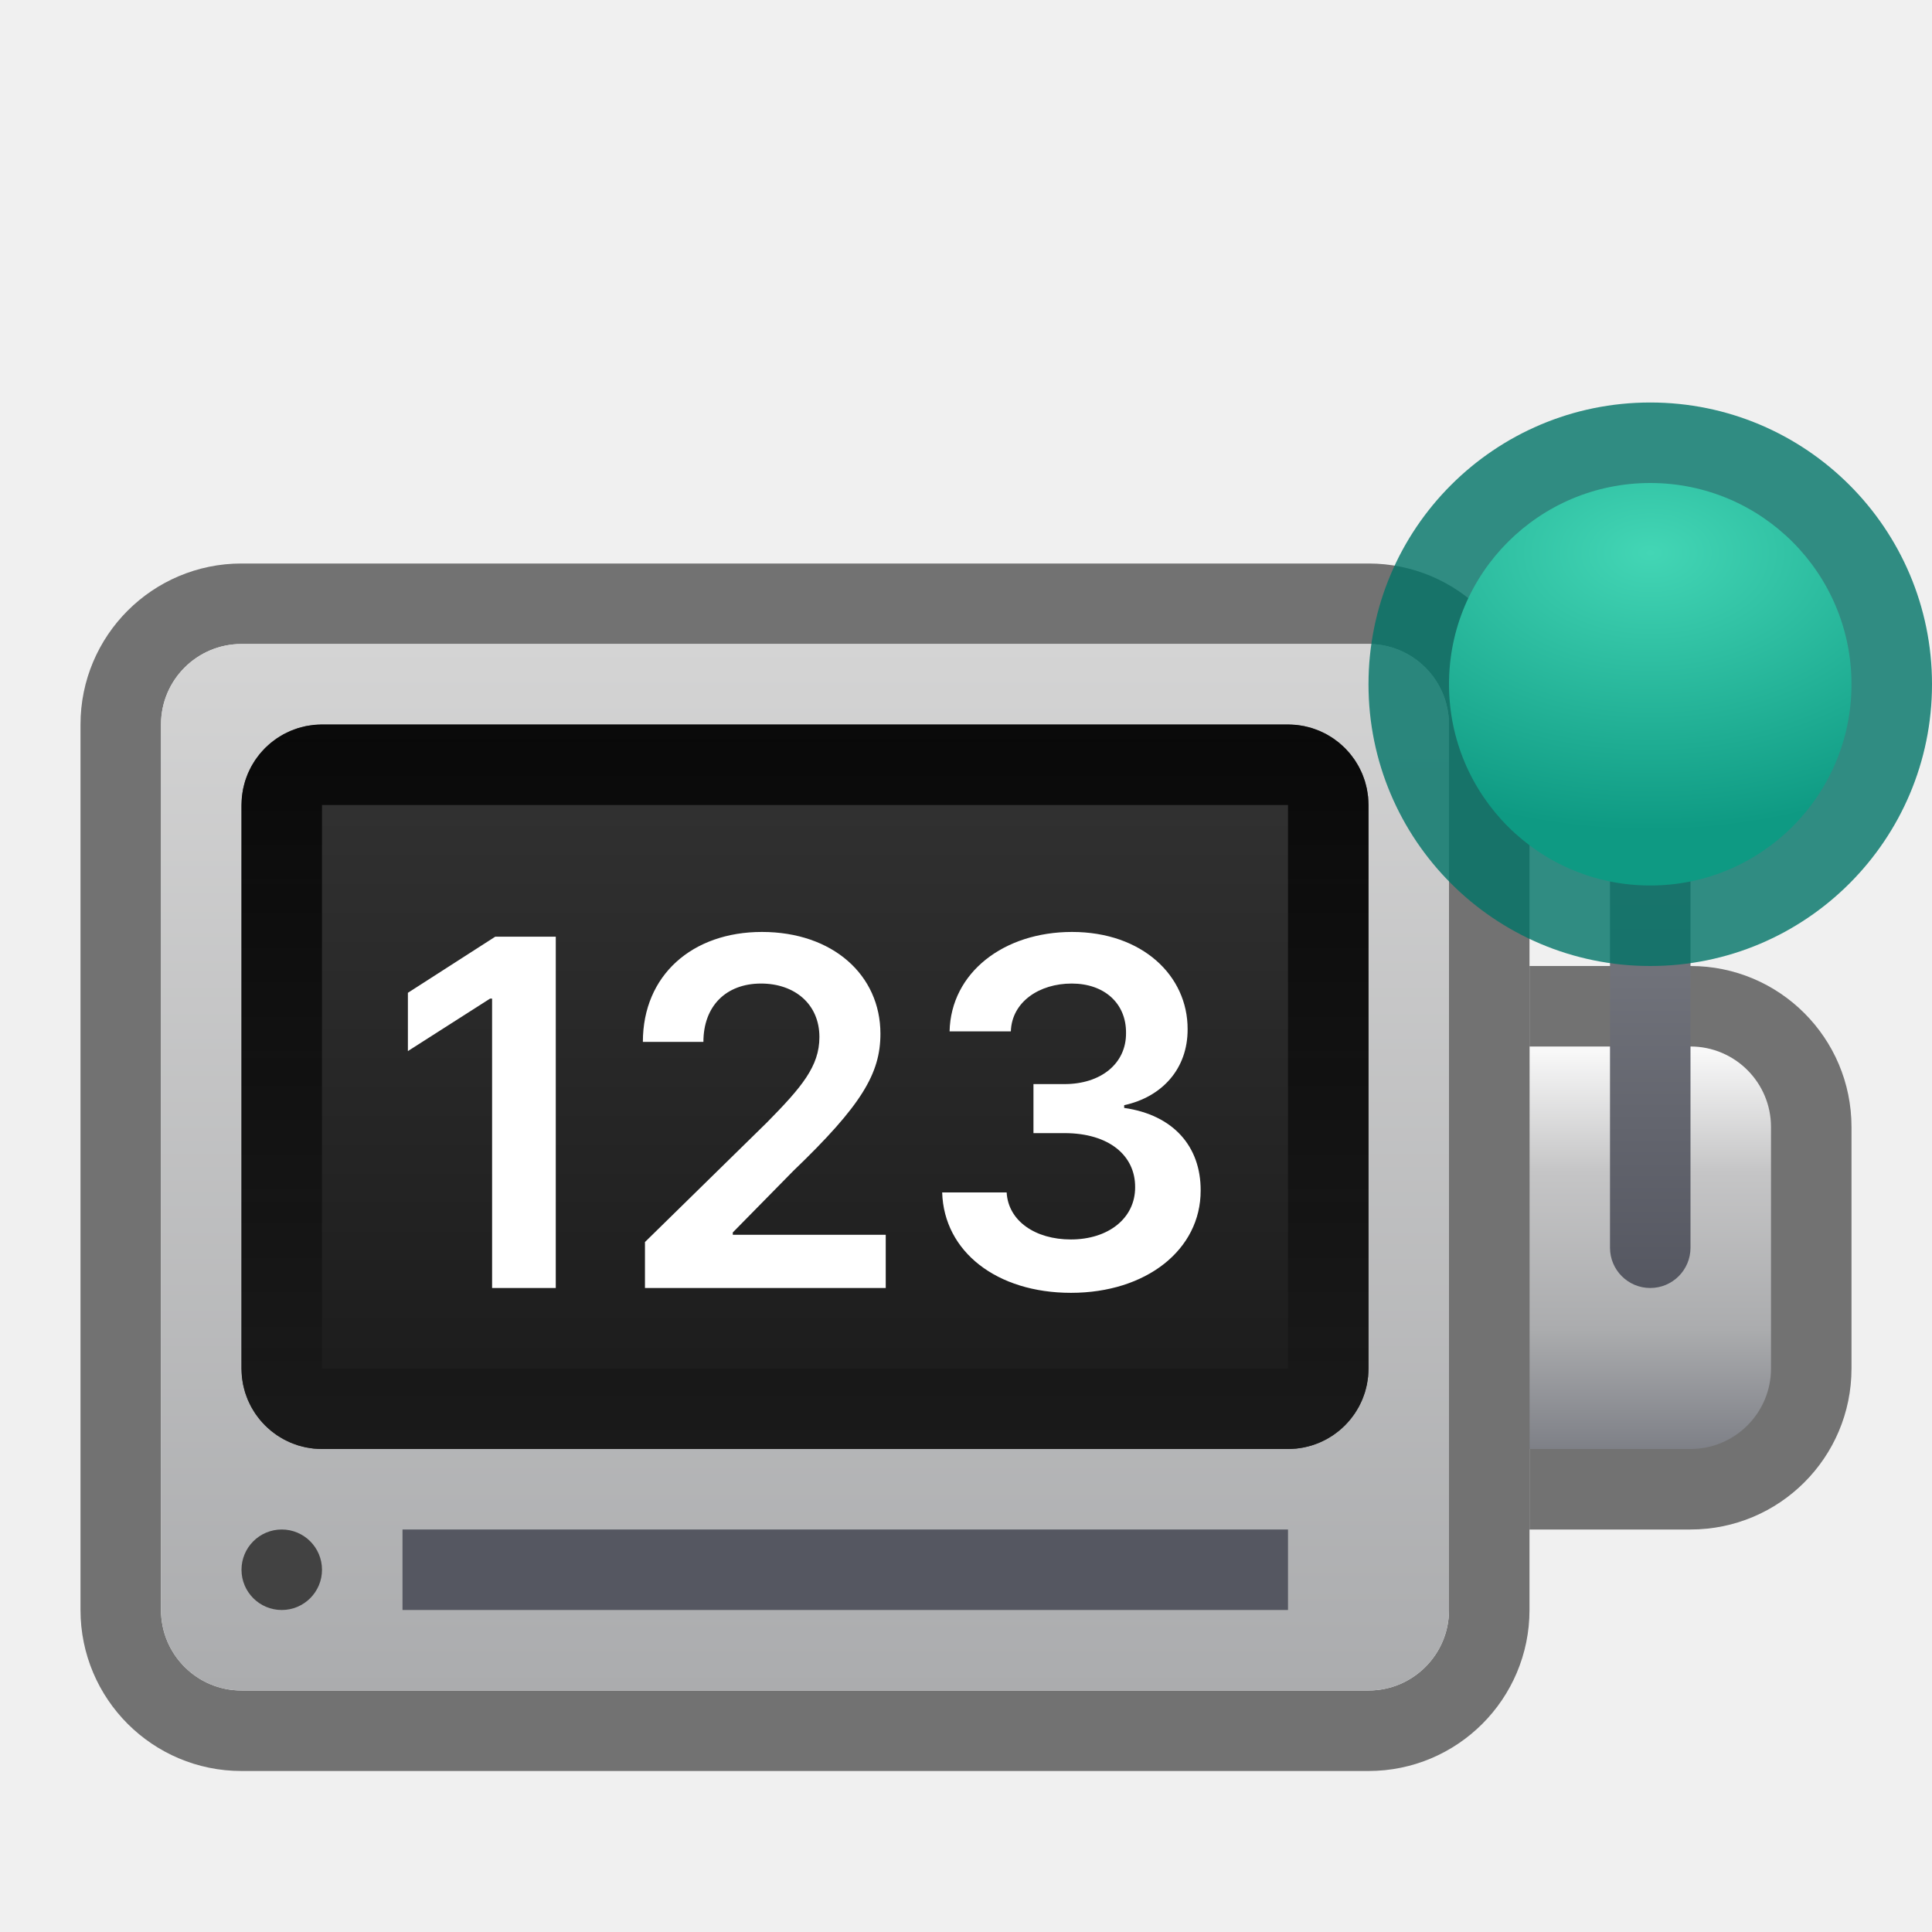
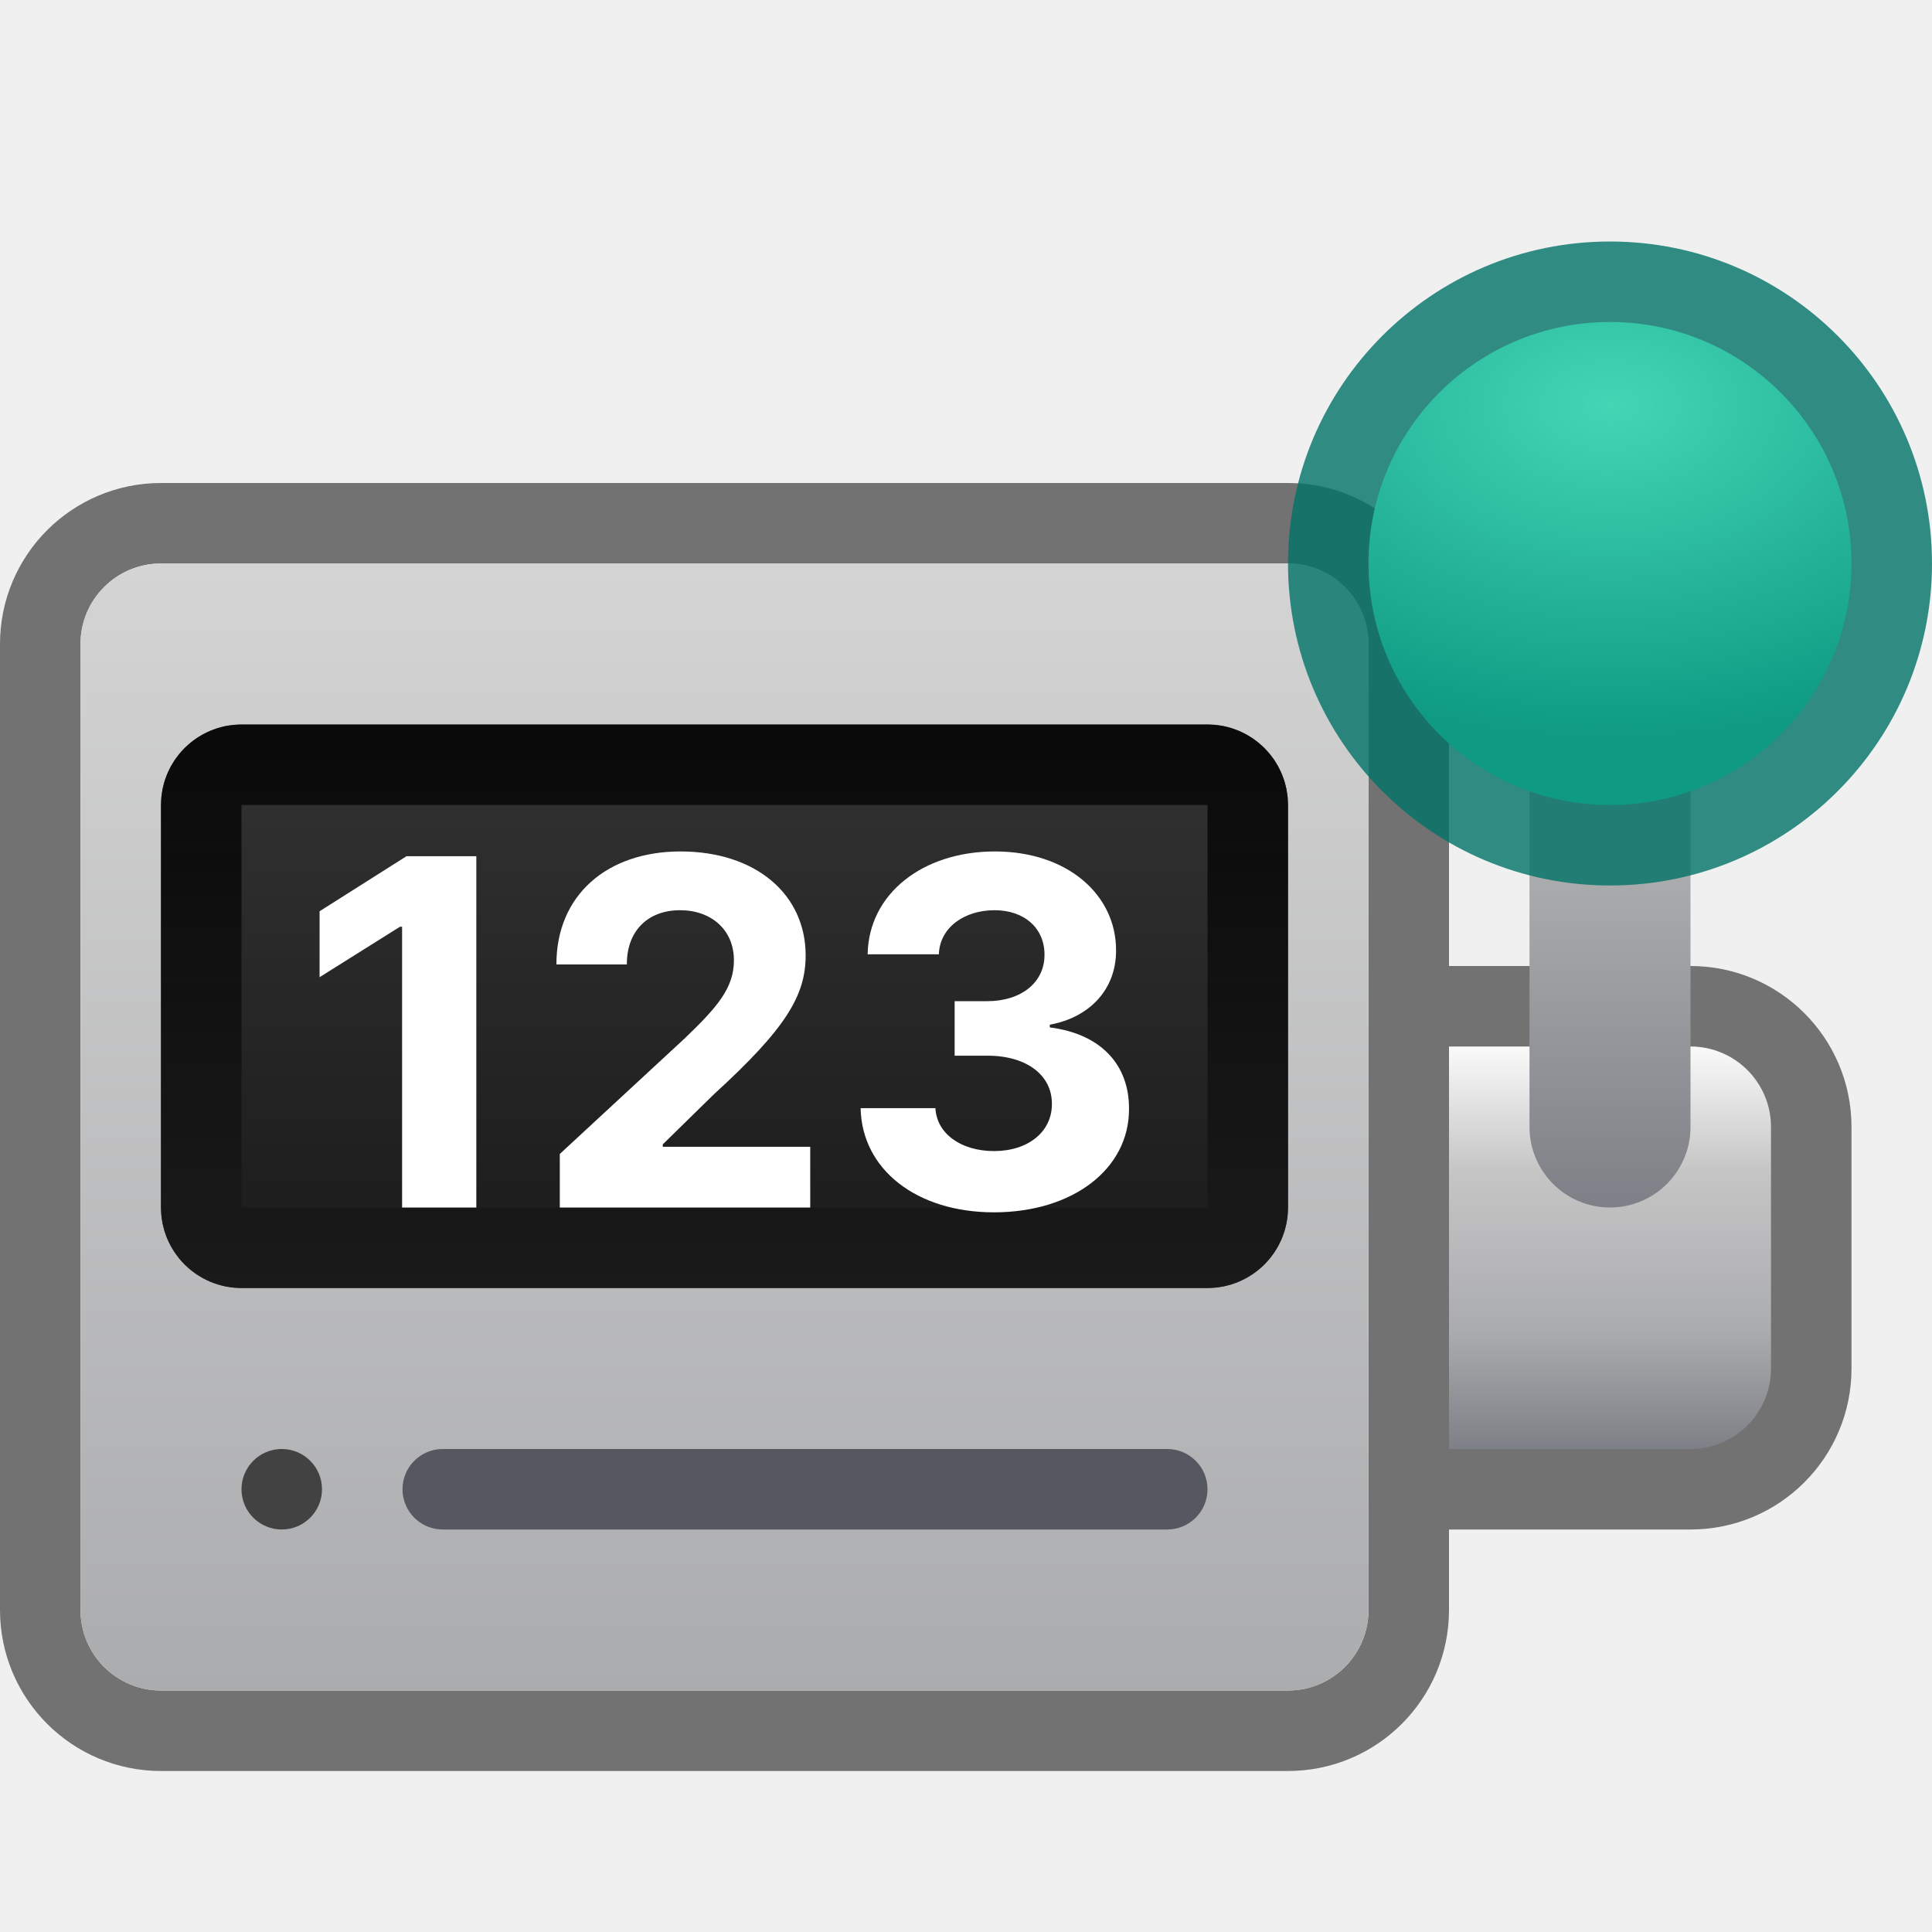
<svg xmlns="http://www.w3.org/2000/svg" width="24" height="24" viewBox="0 0 24 24" fill="none">
-   <path d="M19 12H21C22.105 12 23 12.895 23 14V17C23 18.105 22.105 19 21 19H19V12Z" fill="#535353" fill-opacity="0.8" />
-   <path d="M19 13H21C21.552 13 22 13.448 22 14V17C22 17.552 21.552 18 21 18H19V13Z" fill="url(#paint0_linear_1:32)" />
-   <rect x="1.5" y="7.5" width="17" height="14" rx="1.5" stroke="#535353" stroke-opacity="0.8" />
-   <rect x="2" y="8" width="16" height="13" rx="1" fill="url(#paint1_linear_1:32)" />
-   <rect x="3" y="9" width="14" height="9" rx="1" fill="url(#paint2_linear_1:32)" />
-   <rect x="3.5" y="9.5" width="13" height="8" rx="0.5" stroke="url(#paint3_linear_1:32)" stroke-opacity="0.9" />
-   <path d="M20 10H21V15.5C21 15.776 20.776 16 20.5 16C20.224 16 20 15.776 20 15.5V10Z" fill="url(#paint4_linear_1:32)" />
-   <circle cx="20.5" cy="8.5" r="3.5" fill="#007367" fill-opacity="0.8" />
-   <circle cx="20.5" cy="8.5" r="2.5" fill="url(#paint5_radial_1:32)" />
-   <circle cx="3.5" cy="19.5" r="0.5" fill="#424242" />
-   <path d="M6.904 11.636H6.152L5.067 12.333V13.057L6.088 12.405H6.113V16H6.904V11.636ZM8.012 16H11.003V15.339H9.103V15.31L9.855 14.545C10.703 13.731 10.937 13.335 10.937 12.842C10.937 12.111 10.343 11.577 9.465 11.577C8.6 11.577 7.986 12.114 7.986 12.943H8.738C8.738 12.497 9.02 12.218 9.454 12.218C9.87 12.218 10.179 12.472 10.179 12.883C10.179 13.247 9.957 13.507 9.527 13.944L8.012 15.429V16ZM13.304 16.06C14.238 16.06 14.917 15.525 14.915 14.788C14.917 14.242 14.576 13.85 13.965 13.763V13.729C14.438 13.626 14.755 13.275 14.753 12.785C14.755 12.12 14.189 11.577 13.317 11.577C12.469 11.577 11.813 12.082 11.796 12.812H12.557C12.569 12.446 12.91 12.218 13.313 12.218C13.72 12.218 13.991 12.465 13.988 12.832C13.991 13.213 13.675 13.467 13.223 13.467H12.838V14.076H13.223C13.775 14.076 14.103 14.353 14.101 14.747C14.103 15.133 13.769 15.397 13.302 15.397C12.863 15.397 12.525 15.169 12.505 14.813H11.704C11.726 15.55 12.384 16.06 13.304 16.06Z" fill="white" />
-   <rect x="5" y="19" width="11" height="1" fill="#555761" />
+   <path d="M18 12H21C22.105 12 23 12.895 23 14V17C23 18.105 22.105 19 21 19H18V12Z" fill="#535353" fill-opacity="0.8" />
+   <path d="M18 13H21C21.552 13 22 13.448 22 14V17C22 17.552 21.552 18 21 18H18V13Z" fill="url(#paint0_linear_1_32)" />
+   <rect x="0.5" y="6.5" width="17" height="15" rx="1.5" stroke="#535353" stroke-opacity="0.8" />
+   <rect x="1" y="7" width="16" height="14" rx="1" fill="url(#paint1_linear_1_32)" />
+   <rect x="2" y="9" width="14" height="7" rx="1" fill="url(#paint2_linear_1_32)" />
+   <rect x="2.5" y="9.5" width="13" height="6" rx="0.5" stroke="url(#paint3_linear_1_32)" stroke-opacity="0.9" />
+   <circle cx="3.5" cy="18.5" r="0.5" fill="#424242" />
+   <path d="M5.917 10.636H5.05L3.97 11.32V12.139L4.969 11.512H4.995V15H5.917V10.636ZM6.954 15H10.065V14.246H8.233V14.216L8.87 13.592C9.767 12.773 10.008 12.364 10.008 11.868C10.008 11.111 9.39 10.577 8.454 10.577C7.538 10.577 6.91 11.124 6.912 11.981H7.787C7.785 11.563 8.049 11.307 8.448 11.307C8.831 11.307 9.117 11.546 9.117 11.93C9.117 12.277 8.904 12.516 8.508 12.897L6.954 14.335V15ZM12.347 15.06C13.327 15.06 14.028 14.521 14.025 13.775C14.028 13.232 13.682 12.844 13.041 12.763V12.729C13.529 12.641 13.866 12.296 13.864 11.806C13.866 11.118 13.263 10.577 12.359 10.577C11.464 10.577 10.791 11.101 10.778 11.855H11.663C11.673 11.523 11.978 11.307 12.355 11.307C12.728 11.307 12.977 11.533 12.975 11.861C12.977 12.204 12.685 12.437 12.265 12.437H11.859V13.114H12.265C12.76 13.114 13.069 13.361 13.067 13.713C13.069 14.06 12.771 14.299 12.349 14.299C11.942 14.299 11.637 14.086 11.62 13.766H10.691C10.706 14.529 11.388 15.06 12.347 15.06Z" fill="white" />
+   <rect x="5" y="18" width="10" height="1" rx="0.5" fill="#555761" />
+   <path d="M19 8H21V14C21 14.552 20.552 15 20 15V15C19.448 15 19 14.552 19 14V8Z" fill="url(#paint4_linear_1_32)" />
+   <circle cx="20" cy="7" r="4" fill="#007367" fill-opacity="0.8" />
+   <circle cx="20" cy="7" r="3" fill="url(#paint5_radial_1_32)" />
  <defs>
-     <linearGradient id="paint0_linear_1:32" x1="20.5" y1="13" x2="20.5" y2="18" gradientUnits="userSpaceOnUse">
+     <linearGradient id="paint0_linear_1_32" x1="20" y1="13" x2="20" y2="18" gradientUnits="userSpaceOnUse">
      <stop stop-color="#FAFAFA" />
      <stop offset="0.312" stop-color="#C5C5C6" />
      <stop offset="0.703" stop-color="#ABACAE" />
      <stop offset="1" stop-color="#7E8087" />
    </linearGradient>
-     <linearGradient id="paint1_linear_1:32" x1="10" y1="8" x2="10" y2="21" gradientUnits="userSpaceOnUse">
+     <linearGradient id="paint1_linear_1_32" x1="9" y1="7" x2="9" y2="21" gradientUnits="userSpaceOnUse">
      <stop stop-color="#D4D4D4" />
      <stop offset="1" stop-color="#ABACAE" />
    </linearGradient>
-     <linearGradient id="paint2_linear_1:32" x1="10" y1="9" x2="10" y2="18" gradientUnits="userSpaceOnUse">
+     <linearGradient id="paint2_linear_1_32" x1="9" y1="9" x2="9" y2="16" gradientUnits="userSpaceOnUse">
      <stop stop-color="#333333" />
      <stop offset="1" stop-color="#1A1A1A" />
    </linearGradient>
-     <linearGradient id="paint3_linear_1:32" x1="10" y1="9" x2="10" y2="18" gradientUnits="userSpaceOnUse">
+     <linearGradient id="paint3_linear_1_32" x1="9" y1="9" x2="9" y2="16" gradientUnits="userSpaceOnUse">
      <stop stop-opacity="0.9" />
      <stop offset="1" stop-color="#1A1A1A" stop-opacity="0.9" />
    </linearGradient>
-     <linearGradient id="paint4_linear_1:32" x1="20.5" y1="10" x2="20.5" y2="16" gradientUnits="userSpaceOnUse">
-       <stop stop-color="#7E8087" />
-       <stop offset="1" stop-color="#555761" />
+     <linearGradient id="paint4_linear_1_32" x1="20" y1="8" x2="20" y2="15" gradientUnits="userSpaceOnUse">
+       <stop offset="0.406" stop-color="#ABACAE" />
+       <stop offset="1" stop-color="#7E8087" />
    </linearGradient>
-     <radialGradient id="paint5_radial_1:32" cx="0" cy="0" r="1" gradientUnits="userSpaceOnUse" gradientTransform="translate(20.5 6.86538) rotate(90) scale(3.46154 5.36684)">
+     <radialGradient id="paint5_radial_1_32" cx="0" cy="0" r="1" gradientUnits="userSpaceOnUse" gradientTransform="translate(20 5.03846) rotate(90) scale(4.15385 6.44021)">
      <stop stop-color="#43D6B5" />
      <stop offset="1" stop-color="#0E9A83" />
    </radialGradient>
  </defs>
</svg>
